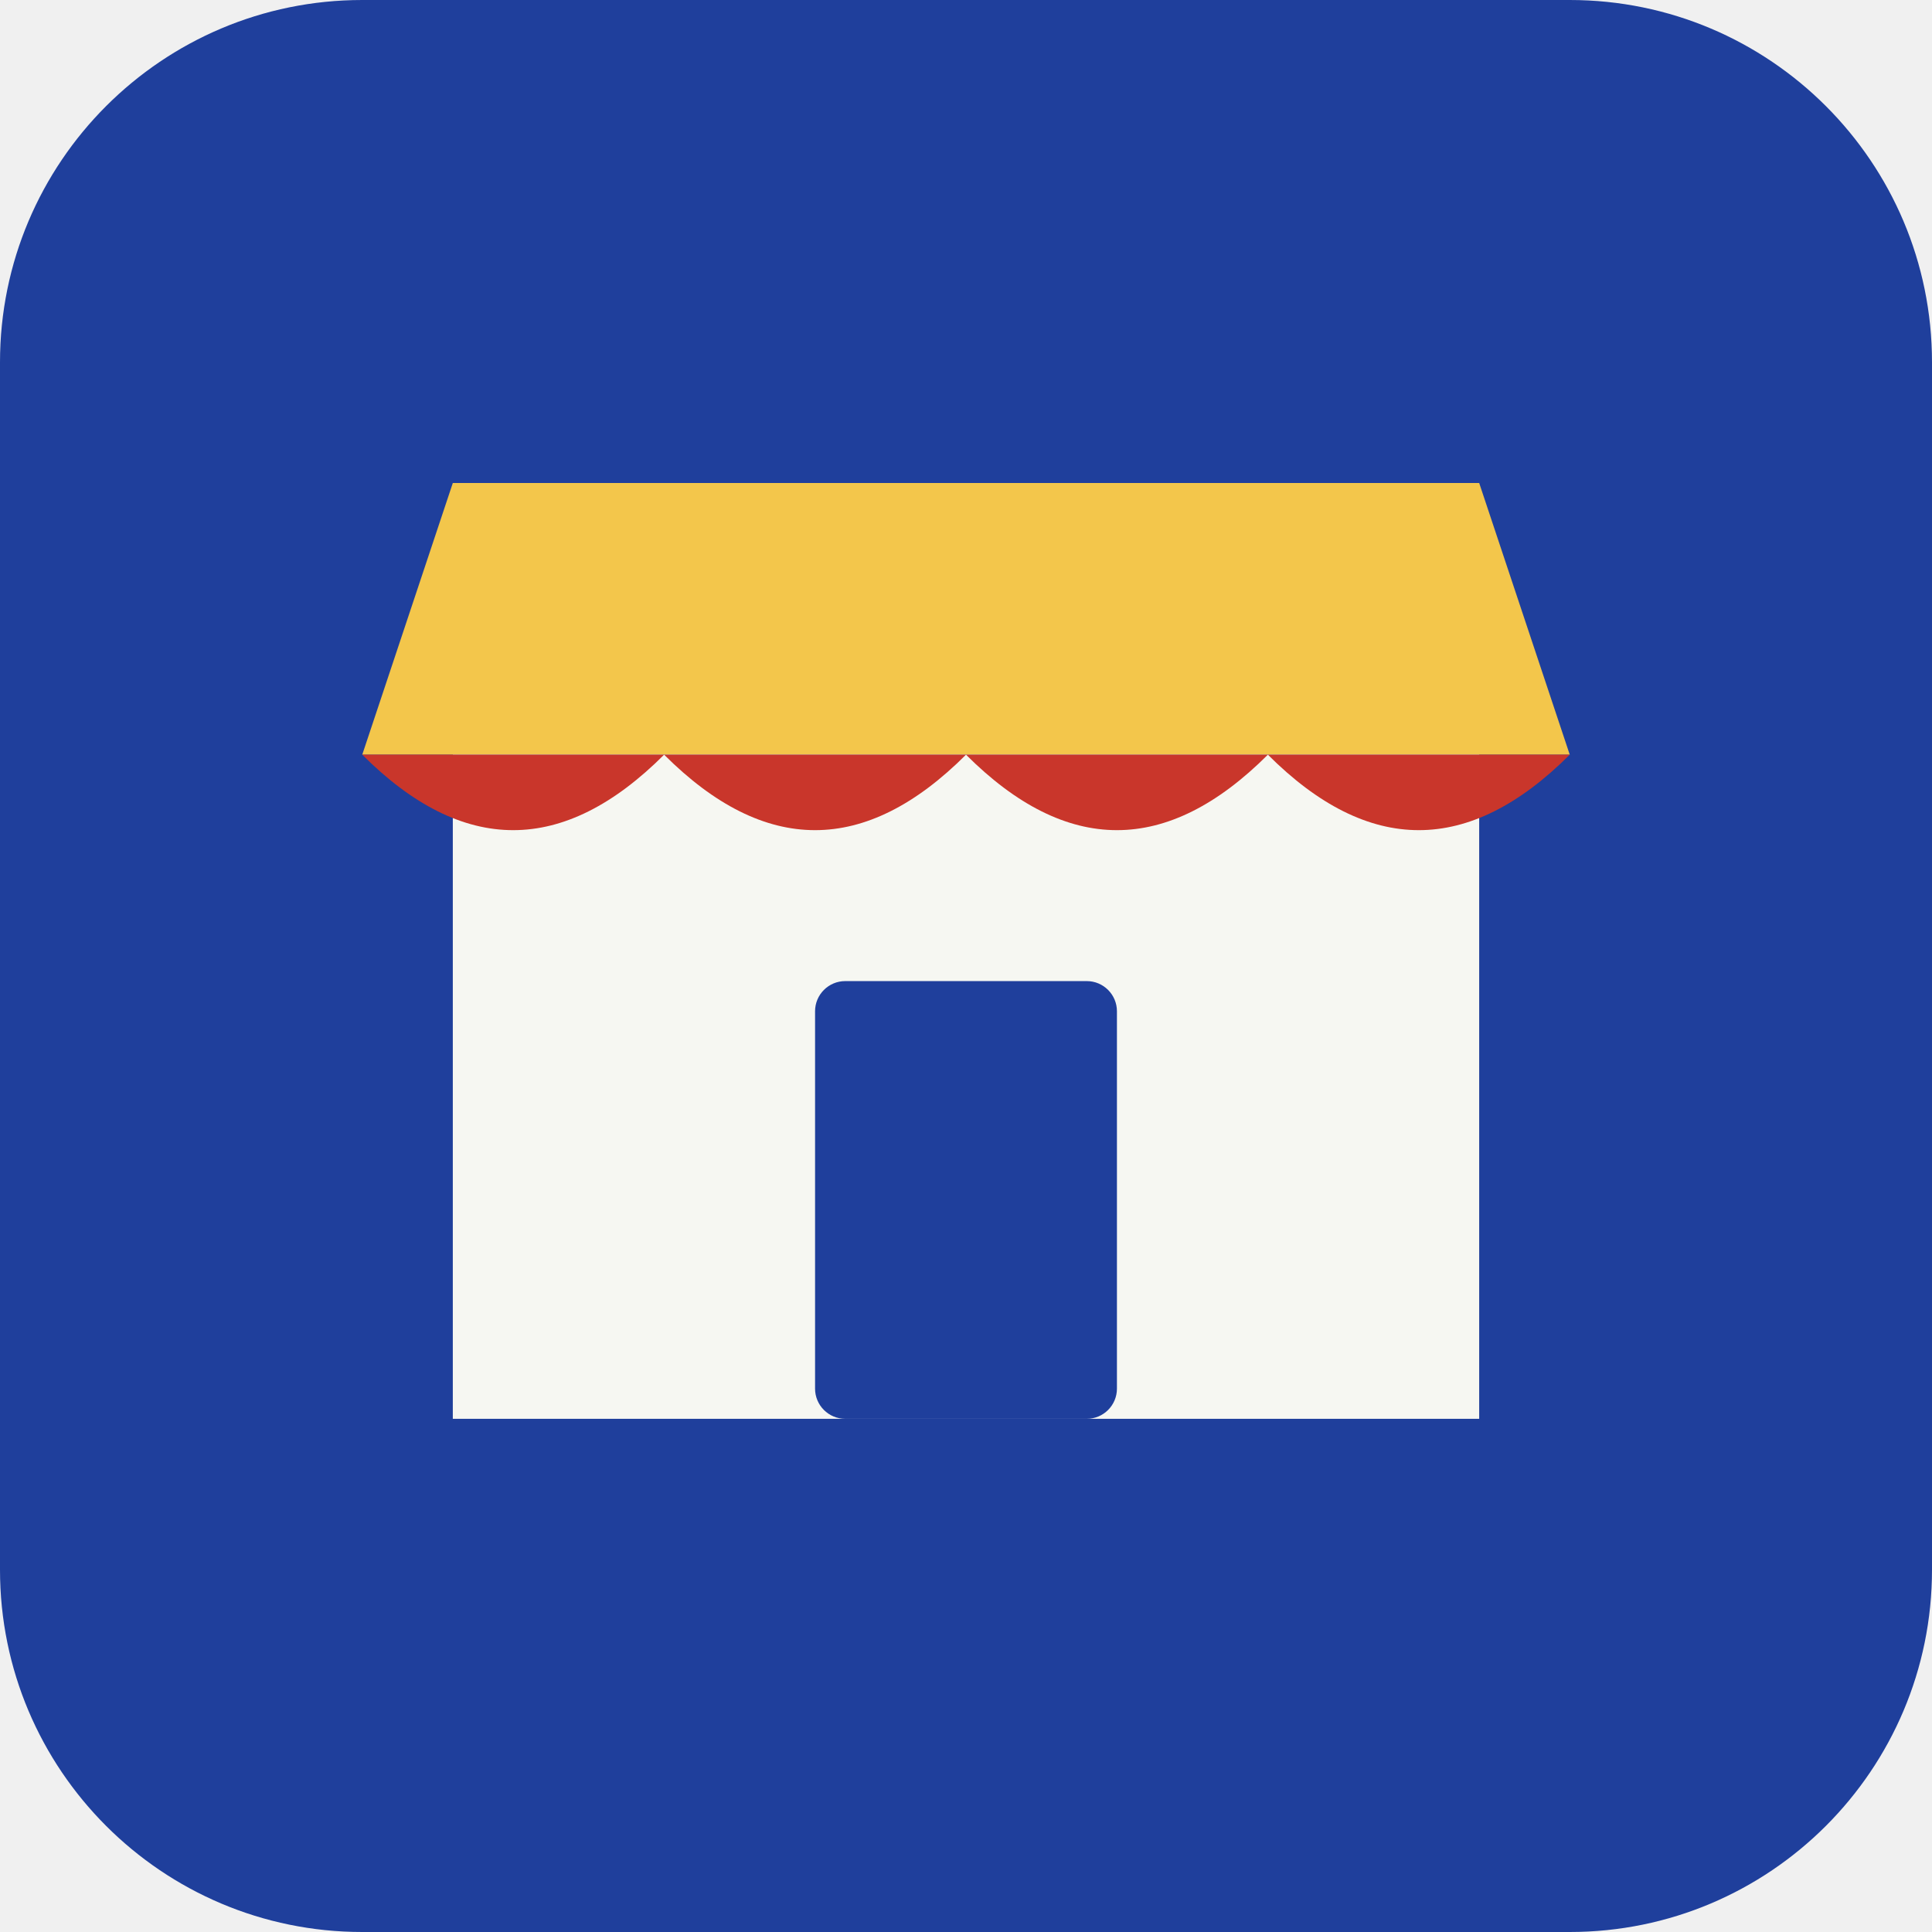
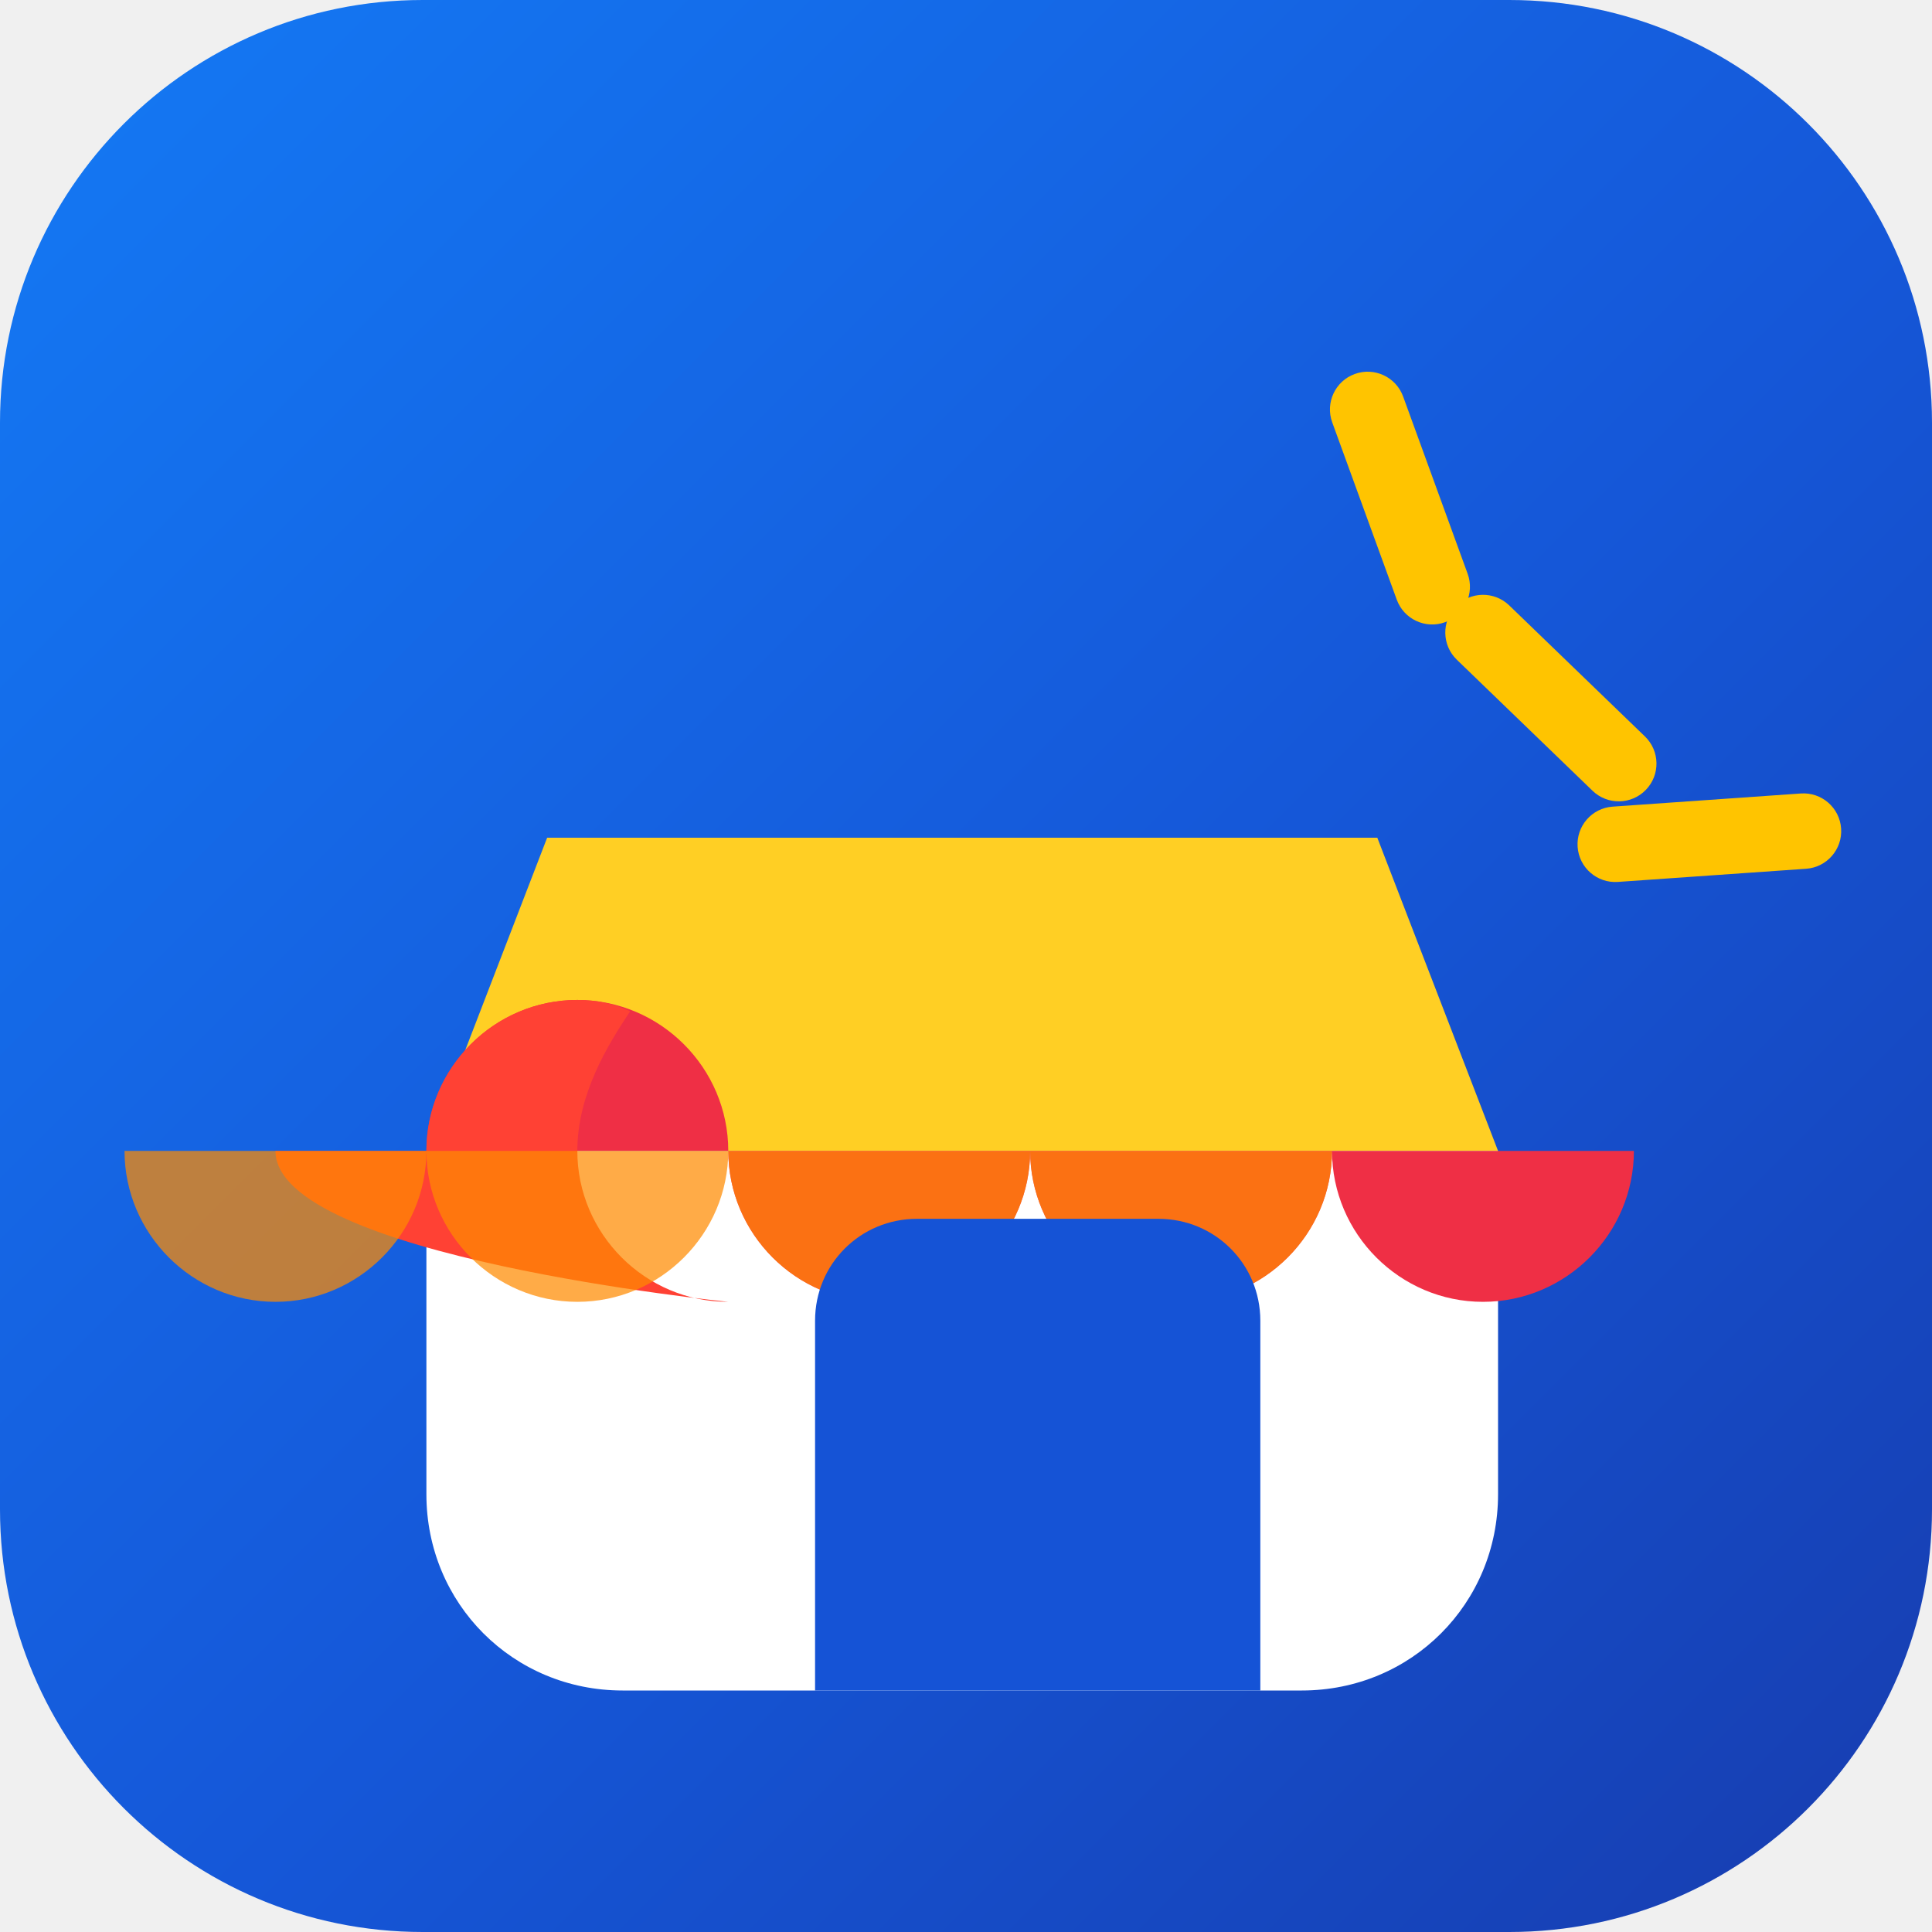
<svg xmlns="http://www.w3.org/2000/svg" viewBox="0 0 512 512">
-   <rect width="512" height="512" rx="96" fill="#1f3f9c" />
-   <path d="M96 200h320l-24-72H120z" fill="#f3c64b" />
-   <path d="M120 200v176h272V200" fill="#f6f7f2" />
-   <rect x="216" y="260" width="80" height="116" rx="8" fill="#1f3f9c" />
-   <path d="M96 200q40 40 80 0q40 40 80 0q40 40 80 0q40 40 80 0" fill="#c9362b" />
+   <defs>
+     <linearGradient id="blue" x1="0" y1="0" x2="1" y2="1">
+       <stop offset="0" stop-color="#147af5" />
+       <stop offset=".55" stop-color="#1557d8" />
+       <stop offset="1" stop-color="#173cae" />
+     </linearGradient>
+   </defs>
+   <rect width="512" height="512" rx="112" fill="url(#blue)" />
+   <g transform="translate(71 67)">
+     <g fill="#ffc400">
+       <rect x="290" y="30" width="20" height="70" rx="10" transform="rotate(-20 300 65)" />
+       <rect x="330" y="83" width="20" height="70" rx="10" transform="rotate(-46 340 118)" />
+       <rect x="347" y="145" width="70" height="20" rx="10" transform="rotate(-4 382 155)" />
+     </g>
+     <path d="M74 155h220l32 83H42z" fill="#ffcf24" />
+     <path d="M42 238h284v91c0 29-23 52-52 52H94c-29 0-52-23-52-52z" fill="#fff" />
+     <path d="M42 238c0-22 18-40 40-40s40 18 40 40c0 22 18 40 40 40s40-18 40-40c0 22 18 40 40 40s40-18 40-40c0 22 18 40 40 40s40-18 40-40z" fill="#ef2f45" />
+     <path d="M42 238c0-22 18-40 40-40 5 0 10 1 14 3-6 9-14 22-14 37 0 22 18 40 40 40 0 0-120-12-120-40z" fill="#ff4134" />
+     <path d="M326 238c0 22-18 40-40 40s-40-18-40-40c0 22-18 40-40 40s-40-18-40-40c0 22-18 40-40 40s-40-18-40-40c0 22-18 40-40 40s-40-18-40-40z" fill="#ff8a00" transform="translate(-44 0)" opacity=".72" />
+     <path d="M145 381v-98c0-15 12-27 27-27h64c15 0 27 12 27 27v98z" fill="#1553d6" />
+   </g>
</svg>
